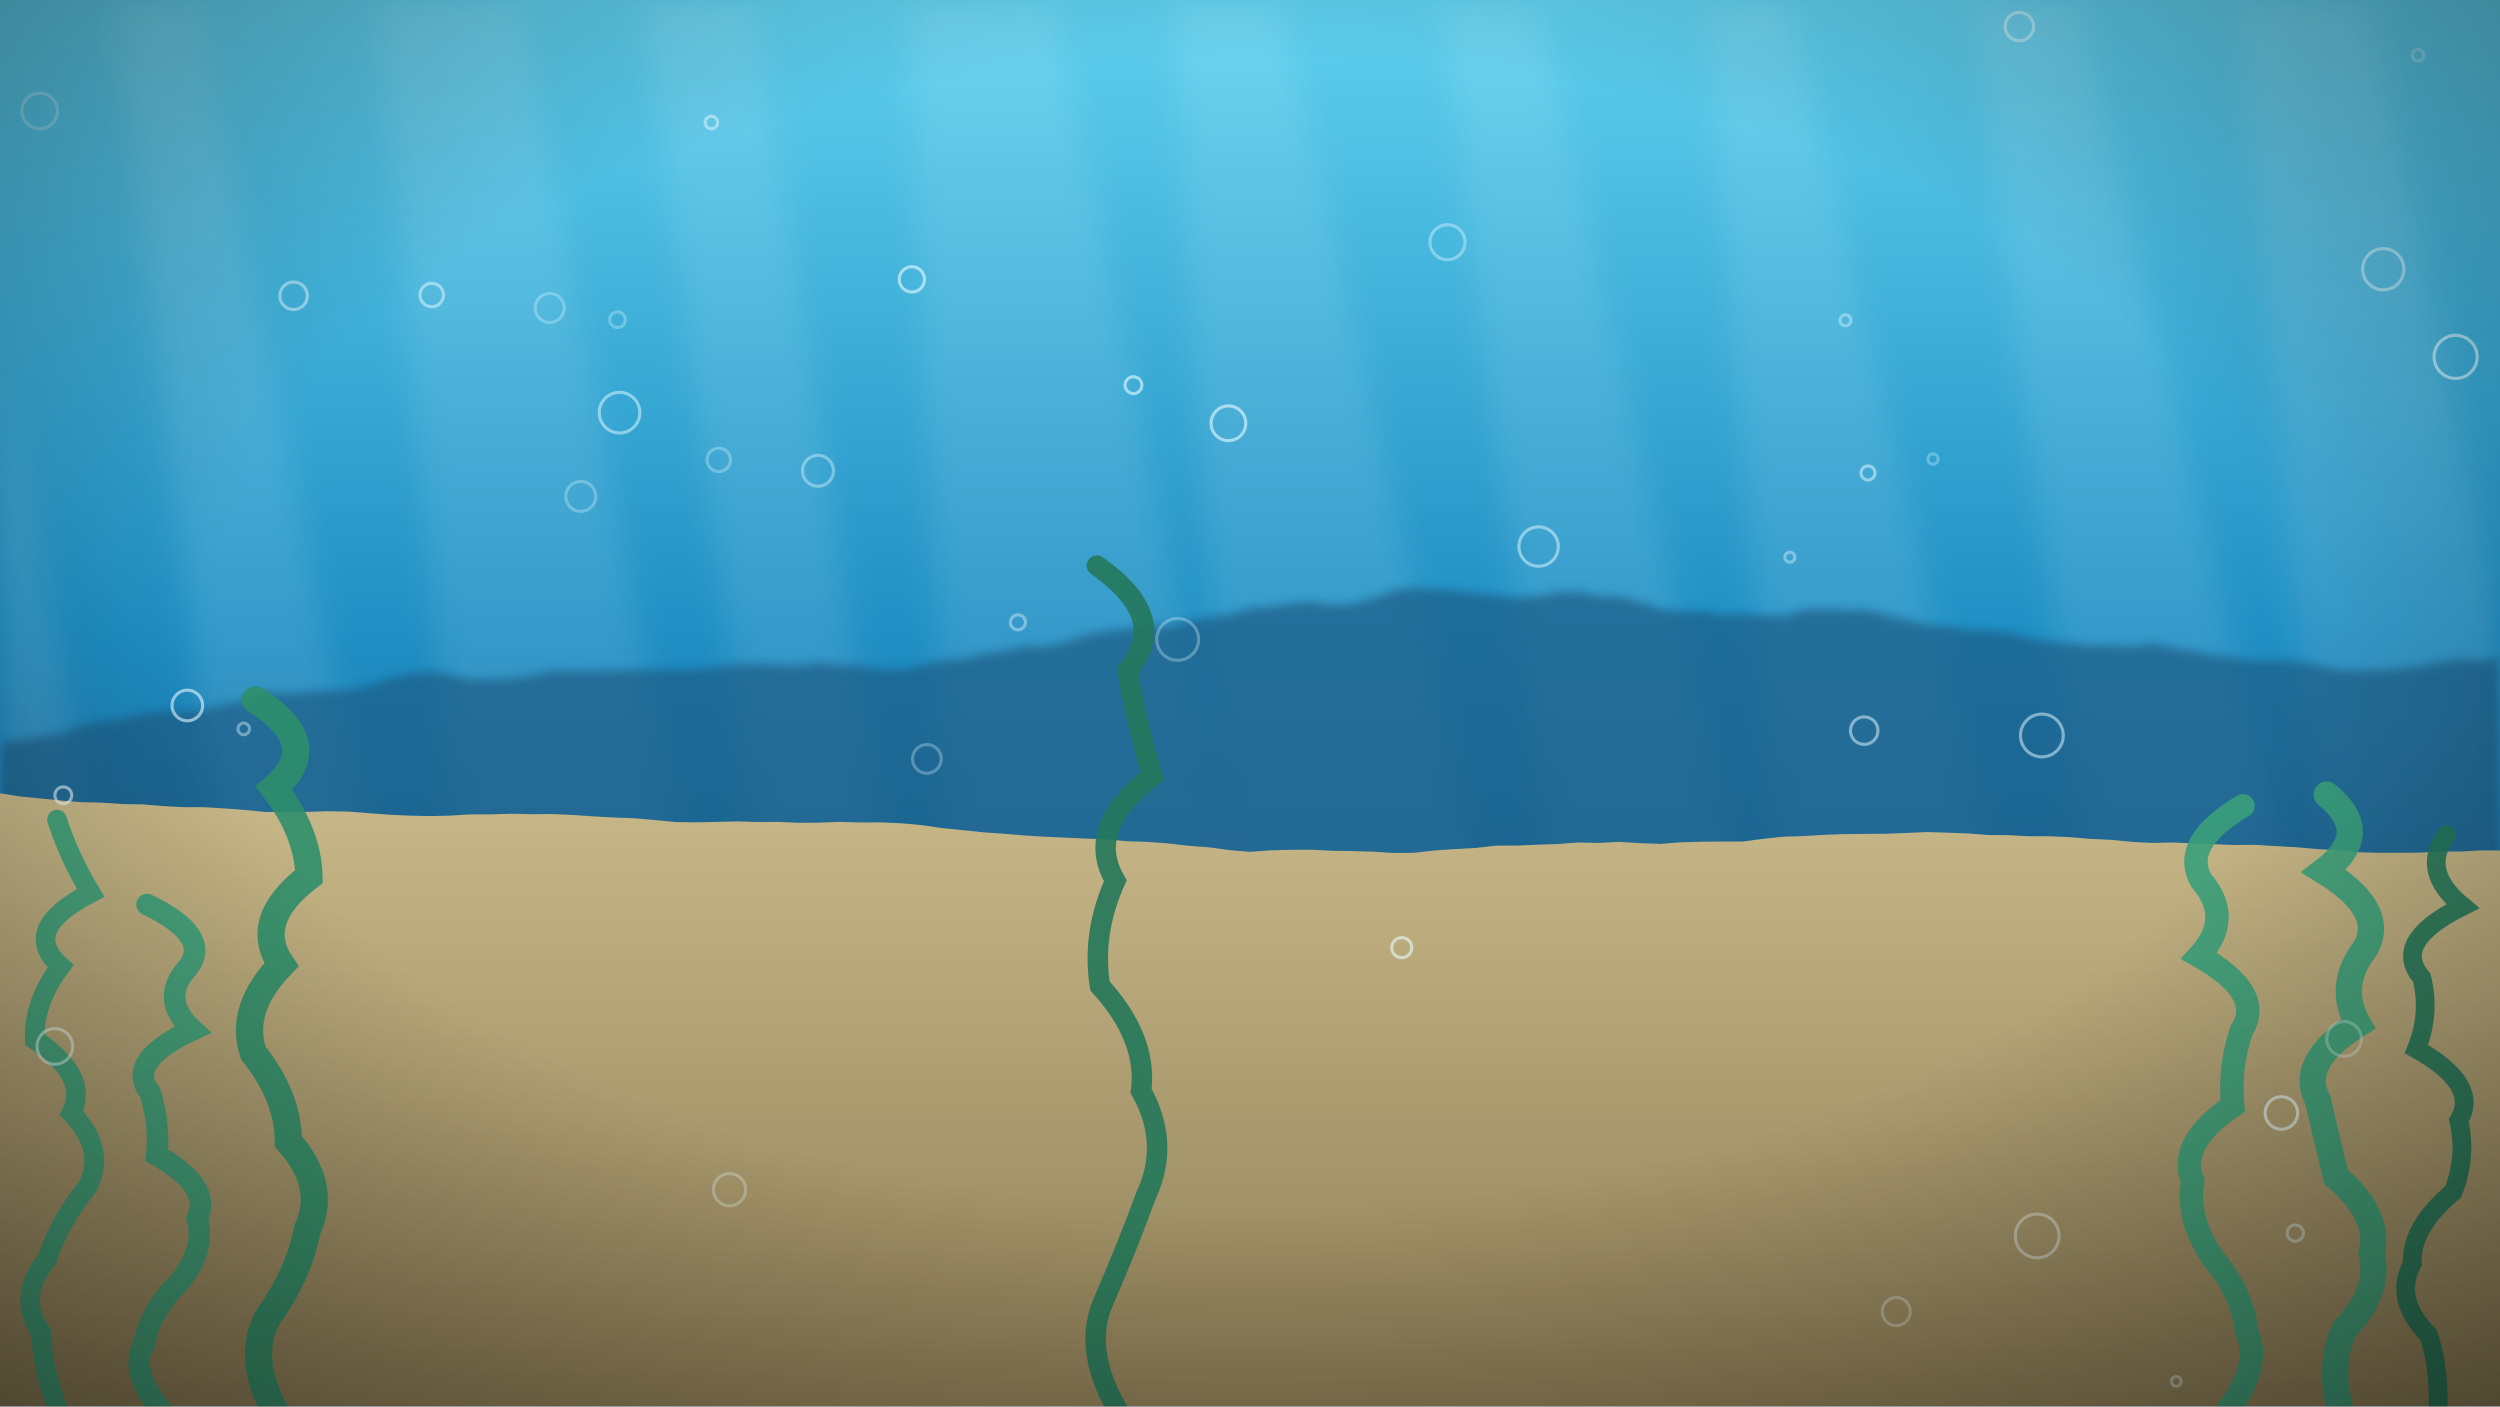
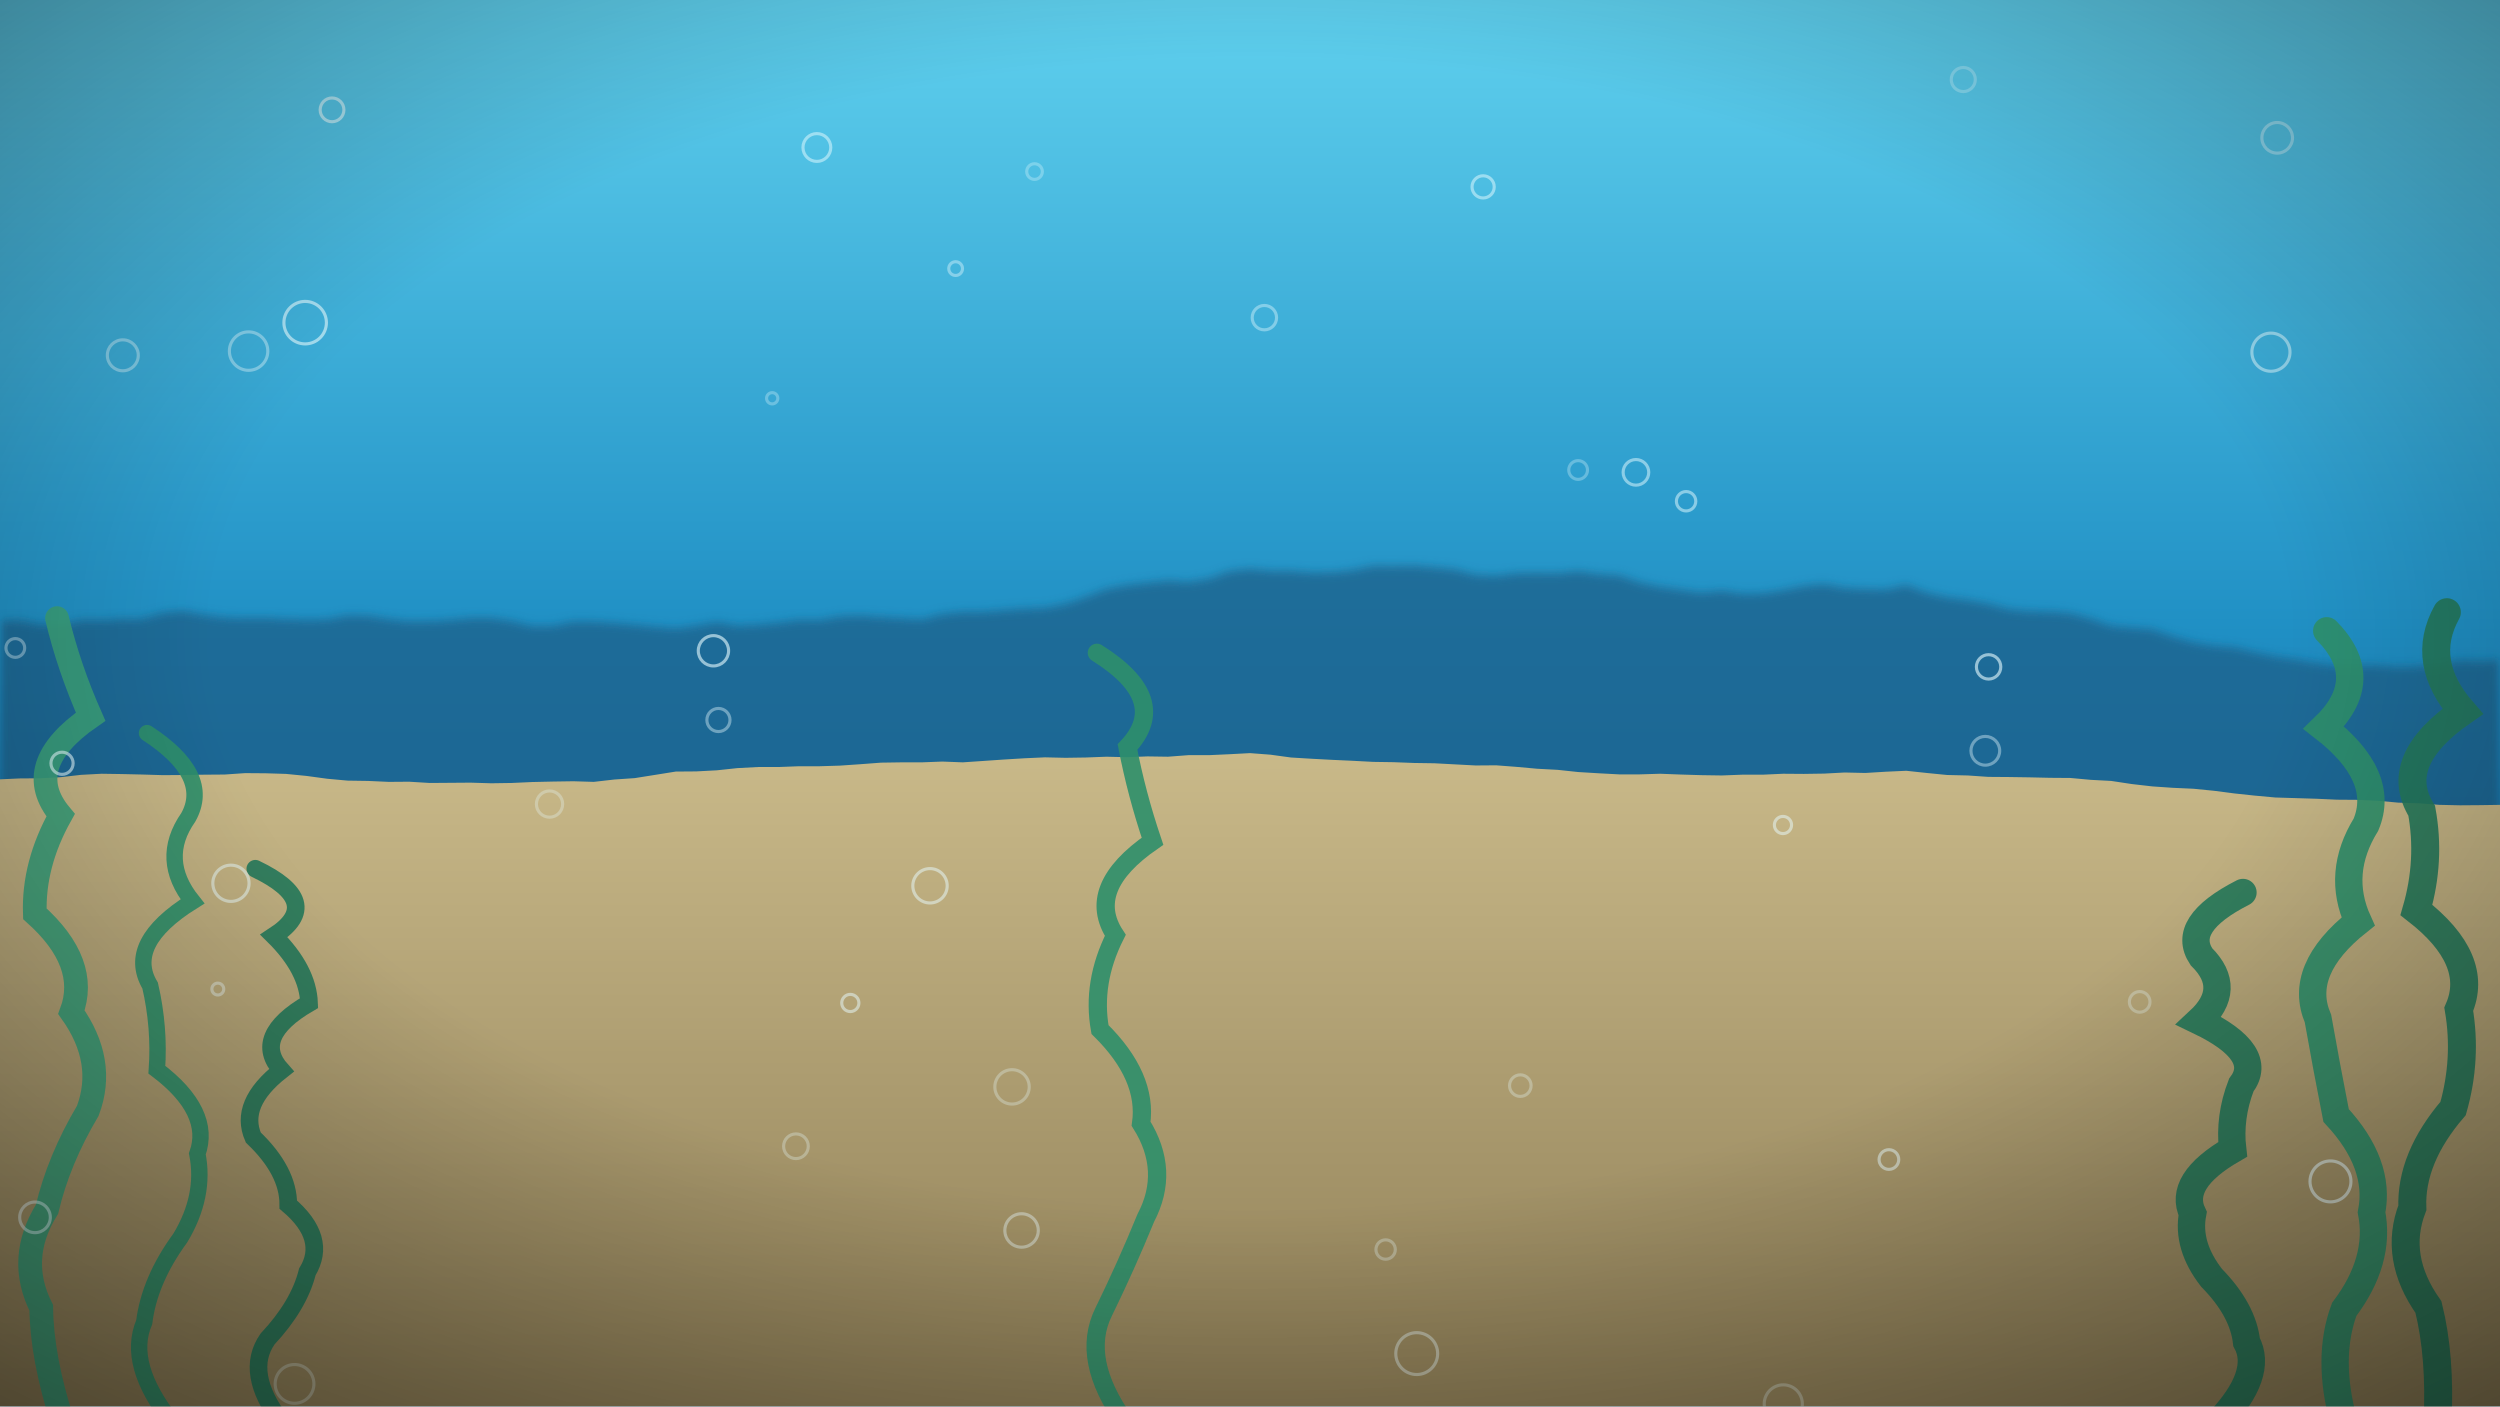
<svg xmlns="http://www.w3.org/2000/svg" viewBox="0 0 1600 900" preserveAspectRatio="xMidYMid slice">
  <defs>
    <linearGradient id="deep" x1="0" y1="0" x2="0" y2="1">
      <stop offset="0" stop-color="#5fd0ee" />
      <stop offset="0.45" stop-color="#1f8fc4" />
      <stop offset="1" stop-color="#0b3d72" />
    </linearGradient>
-     <filter id="rays" x="-20%" y="-20%" width="140%" height="140%">
-       <feGaussianBlur stdDeviation="10" />
-     </filter>
    <filter id="far" x="-20%" y="-20%" width="140%" height="140%">
      <feGaussianBlur stdDeviation="3" />
    </filter>
    <linearGradient id="seabed" x1="0" y1="0" x2="0" y2="1">
      <stop offset="0" stop-color="#c9b989" />
      <stop offset="1" stop-color="#8f7f57" />
    </linearGradient>
    <radialGradient id="vig" cx="50%" cy="45%" r="75%">
      <stop offset="0.55" stop-color="#000" stop-opacity="0" />
      <stop offset="1" stop-color="#000" stop-opacity="0.45" />
    </radialGradient>
  </defs>
  <rect width="1600" height="900" fill="url(#deep)" />
-   <g filter="url(#rays)">
-     <polygon points="-100,-20 -47.8,-20 130.3,900 -47,900" fill="#ffffff" opacity="0.1" />
-     <polygon points="70,-20 121.6,-20 307.3,900 184.1,900" fill="#ffffff" opacity="0.1" />
-     <polygon points="240,-20 328.4,-20 502.4,900 323.8,900" fill="#ffffff" opacity="0.1" />
-     <polygon points="410,-20 479.3,-20 620.4,900 529.7,900" fill="#ffffff" opacity="0.1" />
-     <polygon points="580,-20 669.2,-20 859.4,900 622.3,900" fill="#ffffff" opacity="0.1" />
-     <polygon points="750,-20 813.9,-20 1024,900 804.2,900" fill="#ffffff" opacity="0.1" />
-     <polygon points="920,-20 978.4,-20 1190,900 1034.1,900" fill="#ffffff" opacity="0.1" />
-     <polygon points="1090,-20 1139.7,-20 1356.4,900 1165.1,900" fill="#ffffff" opacity="0.1" />
-     <polygon points="1260,-20 1323.5,-20 1546.9,900 1378.9,900" fill="#ffffff" opacity="0.1" />
-     <polygon points="1430,-20 1511.3,-20 1704.7,900 1517.4,900" fill="#ffffff" opacity="0.1" />
-   </g>
-   <path d="M-40,900 L-40,478.3 L-26.9,477.9 L-13.8,476.4 L-0.6,475.7 L12.5,473.6 L25.6,471.6 L38.8,469.8 L51.9,464.1 L65,461.7 L78.1,460.2 L91.2,456.9 L104.4,455.4 L117.5,455.5 L130.6,454 L143.8,450.6 L156.9,448.4 L170,443 L183.1,443.9 L196.2,442.9 L209.4,442 L222.5,441.8 L235.6,439.1 L248.8,434 L261.9,431.5 L275,429.7 L288.1,431.7 L301.2,434.9 L314.4,434.8 L327.5,434.3 L340.6,432.2 L353.8,429.1 L366.9,429.8 L380,429.3 L393.1,429.2 L406.2,428.8 L419.4,428.4 L432.5,428.6 L445.6,428.6 L458.8,426.9 L471.9,425.3 L485,424.8 L498.1,425.7 L511.2,425.8 L524.4,424.1 L537.5,425.7 L550.6,426 L563.8,428.7 L576.9,428.5 L590,425.9 L603.1,422.7 L616.2,421.4 L629.4,418.6 L642.5,416.4 L655.6,413.6 L668.8,413.7 L681.9,411 L695,406.4 L708.1,403.9 L721.2,402.5 L734.4,400.3 L747.5,401.1 L760.6,397.3 L773.8,394.9 L786.9,393.4 L800,389 L813.1,388.3 L826.2,386 L839.4,385 L852.5,387.3 L865.6,386.4 L878.8,382.6 L891.9,378 L905,376.2 L918.1,377.2 L931.2,378.2 L944.4,379.8 L957.5,381.1 L970.6,382.3 L983.8,381.7 L996.9,379 L1010,378.8 L1023.1,381.4 L1036.2,381.8 L1049.4,385 L1062.5,389.6 L1075.6,391.1 L1088.8,391.1 L1101.9,393.5 L1115,393 L1128.1,393.8 L1141.2,394.1 L1154.4,390.2 L1167.5,389.7 L1180.6,390.5 L1193.8,390.2 L1206.9,393.3 L1220,396.7 L1233.1,399.6 L1246.2,401 L1259.4,403.2 L1272.5,403.4 L1285.6,404.7 L1298.8,408.7 L1311.9,410.5 L1325,411.8 L1338.1,413 L1351.2,413.2 L1364.4,413.9 L1377.5,411.8 L1390.6,414.6 L1403.8,416.7 L1416.9,419.2 L1430,420.9 L1443.1,422.9 L1456.2,423.1 L1469.4,423.1 L1482.5,425.3 L1495.6,428.6 L1508.8,429.4 L1521.9,428.9 L1535,427.9 L1548.1,426.4 L1561.2,424 L1574.4,422.2 L1587.5,422.7 L1600.6,421.6 L1613.8,420.4 L1626.9,417.8 L1640,415.7 L1640,900 Z" fill="#1a5d86" opacity=".7" filter="url(#far)" />
-   <path d="M-40,900 L-40,502.3 L-26.9,503.8 L-13.8,505.1 L-0.6,507.6 L12.5,509.7 L25.6,511 L38.8,512.3 L51.9,513.4 L65,513.7 L78.1,514.6 L91.2,514.8 L104.4,515.9 L117.5,516.6 L130.6,516.6 L143.8,517.4 L156.9,518.4 L170,519.7 L183.1,519.7 L196.2,519.6 L209.4,519.2 L222.5,519.4 L235.6,520.4 L248.8,521.4 L261.9,522 L275,522.3 L288.1,522 L301.2,521.2 L314.4,521.2 L327.5,520.8 L340.6,521.1 L353.8,521 L366.9,521.6 L380,522.5 L393.1,523.2 L406.2,523.7 L419.4,524.9 L432.5,526.1 L445.6,526.3 L458.8,526 L471.9,525.7 L485,526.1 L498.1,526 L511.2,526.6 L524.4,526.5 L537.5,526 L550.6,526.4 L563.8,526.3 L576.9,526.9 L590,528.1 L603.1,530 L616.2,531.3 L629.4,532.7 L642.5,533.6 L655.6,534.7 L668.8,535.5 L681.9,536.1 L695,536.7 L708.1,537.2 L721.2,538.4 L734.4,538.8 L747.5,539.8 L760.6,541.3 L773.8,542.3 L786.9,544.1 L800,545.2 L813.1,544.2 L826.2,543.9 L839.4,543.8 L852.5,544.5 L865.6,544.7 L878.8,545.1 L891.9,545.9 L905,545.8 L918.1,544.3 L931.2,543.4 L944.4,542.7 L957.5,541.2 L970.6,541.2 L983.8,540.6 L996.9,540.2 L1010,539.2 L1023.1,539.5 L1036.2,538.8 L1049.4,539.6 L1062.5,540.1 L1075.6,539.1 L1088.8,538.7 L1101.9,538.6 L1115,538.6 L1128.1,536.9 L1141.2,535.5 L1154.4,535.1 L1167.5,534.3 L1180.6,533.8 L1193.8,533.7 L1206.9,533.6 L1220,533.1 L1233.1,532.5 L1246.2,532.9 L1259.4,533.4 L1272.5,534.4 L1285.6,534.5 L1298.8,535.2 L1311.9,535.2 L1325,535.8 L1338.1,536.9 L1351.2,537.5 L1364.4,538.8 L1377.5,539.5 L1390.6,539.2 L1403.8,539.8 L1416.9,540.3 L1430,540.8 L1443.1,540.7 L1456.2,541.5 L1469.4,542.2 L1482.5,543.4 L1495.6,544.1 L1508.8,545.4 L1521.9,545.8 L1535,545.8 L1548.1,545.7 L1561.2,545 L1574.4,545 L1587.5,544.3 L1600.6,544.3 L1613.8,544.6 L1626.9,545.5 L1640,546.5 L1640,900 Z" fill="url(#seabed)" />
+   <path d="M-40,900 L-40,389.2 L-26.9,393.8 L-13.8,395.5 L-0.6,397.4 L12.5,397 L25.6,399.6 L38.8,399.9 L51.9,396.9 L65,397 L78.1,396.2 L91.2,396 L104.4,392.1 L117.5,391 L130.6,393.4 L143.8,395.2 L156.9,395.6 L170,395.5 L183.1,396.2 L196.2,396.6 L209.4,396.4 L222.5,393.9 L235.6,394.2 L248.8,396.3 L261.9,397.7 L275,397.6 L288.1,396.9 L301.2,395.6 L314.4,395.6 L327.5,397.5 L340.6,400.7 L353.8,400.6 L366.9,397.8 L380,397.9 L393.1,398.8 L406.2,399.9 L419.4,401.2 L432.5,402.3 L445.6,400.5 L458.8,398.1 L471.9,400.5 L485,399.8 L498.1,398.5 L511.2,396.8 L524.4,397 L537.5,394.6 L550.6,394.1 L563.8,395 L576.9,395.7 L590,396.5 L603.1,393 L616.2,391.7 L629.4,391.6 L642.5,390.6 L655.6,389.6 L668.8,389.1 L681.9,386.5 L695,382.1 L708.1,377 L721.2,374.5 L734.4,373 L747.5,371.7 L760.6,372.5 L773.8,370.4 L786.9,365.6 L800,364.2 L813.1,365.4 L826.2,365.5 L839.4,366.5 L852.5,366.3 L865.6,365 L878.8,362.2 L891.9,362.4 L905,362.1 L918.1,363.3 L931.2,364.5 L944.4,368 L957.5,368.5 L970.6,366.9 L983.8,366.8 L996.9,366.9 L1010,365.6 L1023.1,367.5 L1036.2,368.3 L1049.4,372.8 L1062.5,375.7 L1075.6,377.5 L1088.8,379.4 L1101.9,378.1 L1115,380 L1128.1,379.8 L1141.2,377.8 L1154.4,375.1 L1167.5,373.9 L1180.6,376.4 L1193.8,377.1 L1206.9,377.4 L1220,374.5 L1233.1,379.4 L1246.2,382.4 L1259.4,384.1 L1272.5,386.4 L1285.6,389.9 L1298.8,391.2 L1311.9,391.5 L1325,392.5 L1338.1,396 L1351.2,400.6 L1364.4,401.9 L1377.5,402.8 L1390.6,407.5 L1403.8,411.2 L1416.9,413.4 L1430,414.4 L1443.1,417.5 L1456.2,420.2 L1469.4,422 L1482.5,424.4 L1495.6,425.9 L1508.8,425.9 L1521.9,425.9 L1535,427 L1548.1,426.5 L1561.2,425.3 L1574.4,422.6 L1587.5,423.3 L1600.6,422.3 L1613.8,423.7 L1626.9,423.2 L1640,420.3 L1640,900 Z" fill="#1a5d86" opacity=".7" filter="url(#far)" />
+   <path d="M-40,900 L-40,502.9 L-26.9,501.2 L-13.8,499.9 L-0.6,498.8 L12.5,498.2 L25.6,498.1 L38.8,497.4 L51.9,495.9 L65,495.2 L78.1,495.4 L91.2,495.7 L104.4,496.1 L117.5,496 L130.6,495.8 L143.8,495.7 L156.9,494.8 L170,494.9 L183.1,495.3 L196.2,496.6 L209.4,498.4 L222.5,499.6 L235.6,499.8 L248.8,500.4 L261.9,500.3 L275,501.1 L288.1,501 L301.2,500.9 L314.4,501.3 L327.5,501.1 L340.6,500.5 L353.8,500.2 L366.9,500 L380,500.4 L393.1,498.9 L406.2,498 L419.4,495.9 L432.5,493.8 L445.6,493.7 L458.8,493 L471.9,491.6 L485,490.9 L498.1,490.9 L511.2,490.4 L524.4,490.4 L537.5,490 L550.6,489.1 L563.8,488.1 L576.9,487.9 L590,487.9 L603.1,487.4 L616.2,487.9 L629.4,487 L642.5,486.1 L655.6,485.3 L668.8,484.7 L681.9,485 L695,484.8 L708.1,484.3 L721.2,484.6 L734.4,484.1 L747.5,484.3 L760.6,483.3 L773.8,483.3 L786.9,482.7 L800,482 L813.1,483 L826.2,484.8 L839.4,485.6 L852.5,486.3 L865.6,486.9 L878.8,487.6 L891.9,487.8 L905,488.3 L918.1,488.5 L931.2,489.2 L944.4,489.9 L957.5,489.8 L970.6,490.8 L983.8,492 L996.9,492.7 L1010,494.1 L1023.1,494.9 L1036.2,495.6 L1049.4,495.6 L1062.5,495.2 L1075.6,495.7 L1088.8,496.1 L1101.9,496.3 L1115,495.8 L1128.1,495.8 L1141.2,495.2 L1154.4,495.3 L1167.5,495.1 L1180.6,494.4 L1193.8,494.7 L1206.9,493.9 L1220,493.3 L1233.1,494.7 L1246.2,496 L1259.4,496.3 L1272.5,497.2 L1285.6,497.3 L1298.8,497.5 L1311.9,497.8 L1325,497.9 L1338.1,499.1 L1351.2,499.8 L1364.4,501.8 L1377.5,503.3 L1390.6,504.2 L1403.8,504.8 L1416.9,506.1 L1430,507.8 L1443.1,509.2 L1456.2,510.4 L1469.4,510.8 L1482.5,511.2 L1495.6,511.8 L1508.8,511.9 L1521.9,512.5 L1535,513.7 L1548.1,514.1 L1561.2,515.1 L1574.4,515.4 L1587.5,515.3 L1600.6,515.1 L1613.8,514.4 L1626.9,514.3 L1640,514.8 L1640,900 Z" fill="url(#seabed)" />
  <g>
-     <path d="M40,910 Q26.7,876.5 26.4,853.1 Q10.5,829.6 30.1,806.1 Q37.5,782.7 56.2,759.2 Q68.1,735.8 45.7,712.3 Q57.5,688.8 22.3,665.4 Q21.2,641.9 38.8,618.4 Q12.4,595 58,571.5 Q44,548.1 36.5,524.6" fill="none" stroke="#3aa07a" stroke-width="12.6" stroke-linecap="round" opacity=".9" />
-     <path d="M110,910 Q80.8,879.9 92.3,859.9 Q95.7,839.8 115.4,819.7 Q131.6,799.6 126.3,779.6 Q135.9,759.5 100.4,739.4 Q102.3,719.4 96.1,699.3 Q80,679.2 123.2,659.1 Q101.7,639.1 120.5,619 Q135.6,598.9 94.1,578.9" fill="none" stroke="#3aa07a" stroke-width="13.8" stroke-linecap="round" opacity=".9" />
-     <path d="M180,910 Q156.3,871.7 171.2,843.5 Q191.3,815.2 196.7,787 Q209.8,758.7 184.5,730.5 Q184.6,702.2 162.1,673.9 Q152.7,645.7 180.1,617.4 Q160.8,589.2 197.8,560.9 Q197,532.6 175.3,504.4 Q208.3,476.1 163.4,447.9" fill="none" stroke="#2e8f6a" stroke-width="17.4" stroke-linecap="round" opacity=".9" />
-     <path d="M1420,910 Q1448.9,876 1437.8,852 Q1435.5,827.9 1415.4,803.9 Q1399.4,779.9 1403.3,755.9 Q1393.5,731.9 1428.9,707.8 Q1426.5,683.8 1434.4,659.8 Q1450,635.8 1407.4,611.8 Q1429.6,587.7 1408.9,563.7 Q1395.2,539.7 1435.5,515.7" fill="none" stroke="#3aa07a" stroke-width="15" stroke-linecap="round" opacity=".9" />
-     <path d="M1500,910 Q1488.8,875.5 1500.3,851.1 Q1523.8,826.6 1517.8,802.1 Q1523.9,777.7 1495.1,753.2 Q1489,728.8 1483.5,704.3 Q1470.2,679.8 1509.2,655.4 Q1495.1,630.9 1514.2,606.4 Q1527.2,582 1487.2,557.5 Q1519.5,533.1 1489.1,508.6" fill="none" stroke="#3aa07a" stroke-width="16.8" stroke-linecap="round" opacity=".9" />
-     <path d="M1560,910 Q1562.1,877.1 1554.2,854.3 Q1531.7,831.4 1543.9,808.6 Q1542.7,785.7 1570,762.8 Q1579,740 1573.6,717.1 Q1587.4,694.3 1546.5,671.4 Q1555.7,648.5 1549.9,625.7 Q1530.2,602.8 1576.1,580 Q1548.4,557.1 1566,534.2" fill="none" stroke="#24785a" stroke-width="12" stroke-linecap="round" opacity=".9" />
-     <path d="M720,910 Q691.4,866.4 706.3,832.7 Q721,799.1 733.3,765.5 Q749.2,731.9 730.3,698.2 Q734.6,664.6 704,631 Q698.6,597.4 713.8,563.7 Q694,530.1 737.6,496.5 Q727.4,462.9 721.6,429.2 Q750,395.6 702,362" fill="none" stroke="#24785a" stroke-width="13.1" stroke-linecap="round" opacity=".9" />
+     <path d="M40,910 Q26.7,868.5 26.4,837 Q10.5,805.4 30.1,773.9 Q37.5,742.4 56.2,710.9 Q68.1,679.3 45.7,647.8 Q57.5,616.3 22.3,584.8 Q21.2,553.2 38.8,521.7 Q12.4,490.2 58,458.7 Q44,427.1 36.5,395.6" fill="none" stroke="#3aa07a" stroke-width="15.2" stroke-linecap="round" opacity=".9" />
+     <path d="M110,910 Q80.8,873.1 92.3,846.2 Q95.7,819.2 115.4,792.3 Q131.6,765.4 126.3,738.5 Q135.9,711.5 100.4,684.6 Q102.3,657.7 96.1,630.8 Q80,603.9 123.2,576.9 Q101.7,550 120.5,523.1 Q135.6,496.2 94.1,469.2" fill="none" stroke="#2e8f6a" stroke-width="10.5" stroke-linecap="round" opacity=".9" />
+     <path d="M180,910 Q156.3,878.5 171.2,857 Q191.3,835.5 196.7,814 Q209.8,792.5 184.5,771 Q184.6,749.5 162.1,728 Q152.7,706.5 180.1,685 Q160.8,663.5 197.8,642 Q197,620.5 175.3,599 Q208.3,577.5 163.4,556" fill="none" stroke="#24785a" stroke-width="11.3" stroke-linecap="round" opacity=".9" />
+     <path d="M1420,910 Q1448.9,879.4 1437.8,858.9 Q1435.5,838.3 1415.4,817.8 Q1399.4,797.2 1403.3,776.7 Q1393.5,756.1 1428.9,735.6 Q1426.5,715 1434.4,694.5 Q1450,673.9 1407.4,653.4 Q1429.6,632.8 1408.9,612.3 Q1395.2,591.7 1435.5,571.2" fill="none" stroke="#24785a" stroke-width="17.5" stroke-linecap="round" opacity=".9" />
+     <path d="M1500,910 Q1488.8,869 1500.3,838 Q1523.8,806.9 1517.8,775.9 Q1523.9,744.9 1495.1,713.9 Q1489,682.9 1483.5,651.9 Q1470.2,620.8 1509.2,589.8 Q1495.1,558.8 1514.2,527.8 Q1527.2,496.8 1487.2,465.7 Q1519.5,434.7 1489.1,403.7" fill="none" stroke="#2e8f6a" stroke-width="17.5" stroke-linecap="round" opacity=".9" />
+     <path d="M1560,910 Q1562.1,868.2 1554.2,836.5 Q1531.7,804.7 1543.9,773 Q1542.7,741.2 1570,709.4 Q1579,677.7 1573.6,645.9 Q1587.4,614.2 1546.5,582.4 Q1555.7,550.6 1549.9,518.9 Q1530.2,487.1 1576.1,455.3 Q1548.4,423.6 1566,391.8" fill="none" stroke="#24785a" stroke-width="17.9" stroke-linecap="round" opacity=".9" />
+     <path d="M720,910 Q691.4,869.9 706.3,839.7 Q721,809.6 733.3,779.5 Q749.2,749.3 730.3,719.2 Q734.6,689 704,658.9 Q698.6,628.8 713.8,598.6 Q694,568.5 737.6,538.4 Q727.4,508.2 721.6,478.1 Q750,447.9 702,417.8" fill="none" stroke="#2e8f6a" stroke-width="11.7" stroke-linecap="round" opacity=".9" />
  </g>
  <g>
-     <circle cx="1145.5" cy="356.6" r="3.2" fill="none" stroke="#e8fbff" stroke-width="2" opacity="0.4" />
-     <circle cx="276.3" cy="188.8" r="7.5" fill="none" stroke="#e8fbff" stroke-width="2" opacity="0.5" />
-     <circle cx="351.8" cy="197.1" r="9.3" fill="none" stroke="#e8fbff" stroke-width="2" opacity="0.3" />
-     <circle cx="897.1" cy="606.5" r="6.4" fill="none" stroke="#e8fbff" stroke-width="2" opacity="0.6" />
-     <circle cx="1547.5" cy="35.3" r="3.7" fill="none" stroke="#e8fbff" stroke-width="2" opacity="0.3" />
-     <circle cx="786.2" cy="270.9" r="11.1" fill="none" stroke="#e8fbff" stroke-width="2" opacity="0.6" />
-     <circle cx="725.4" cy="246.5" r="5.4" fill="none" stroke="#e8fbff" stroke-width="2" opacity="0.6" />
-     <circle cx="1303.8" cy="791" r="14" fill="none" stroke="#e8fbff" stroke-width="2" opacity="0.4" />
-     <circle cx="1195.5" cy="302.7" r="4.5" fill="none" stroke="#e8fbff" stroke-width="2" opacity="0.5" />
-     <circle cx="593.2" cy="485.7" r="9.2" fill="none" stroke="#e8fbff" stroke-width="2" opacity="0.3" />
-     <circle cx="35.1" cy="669.7" r="11.4" fill="none" stroke="#e8fbff" stroke-width="2" opacity="0.5" />
-     <circle cx="523.5" cy="301.3" r="9.9" fill="none" stroke="#e8fbff" stroke-width="2" opacity="0.4" />
-     <circle cx="1193.1" cy="467.6" r="8.8" fill="none" stroke="#e8fbff" stroke-width="2" opacity="0.5" />
-     <circle cx="187.9" cy="189.3" r="8.8" fill="none" stroke="#e8fbff" stroke-width="2" opacity="0.5" />
-     <circle cx="1469" cy="789.2" r="5.2" fill="none" stroke="#e8fbff" stroke-width="2" opacity="0.4" />
-     <circle cx="395.2" cy="204.6" r="5" fill="none" stroke="#e8fbff" stroke-width="2" opacity="0.3" />
-     <circle cx="1306.8" cy="470.7" r="13.7" fill="none" stroke="#e8fbff" stroke-width="2" opacity="0.5" />
-     <circle cx="1213.6" cy="839.4" r="9" fill="none" stroke="#e8fbff" stroke-width="2" opacity="0.3" />
-     <circle cx="651.5" cy="398.3" r="4.8" fill="none" stroke="#e8fbff" stroke-width="2" opacity="0.4" />
-     <circle cx="1237.1" cy="293.8" r="3.3" fill="none" stroke="#e8fbff" stroke-width="2" opacity="0.3" />
-     <circle cx="583.6" cy="178.8" r="8.1" fill="none" stroke="#e8fbff" stroke-width="2" opacity="0.6" />
-     <circle cx="371.7" cy="317.7" r="9.6" fill="none" stroke="#e8fbff" stroke-width="2" opacity="0.3" />
-     <circle cx="1392.8" cy="884.1" r="3.1" fill="none" stroke="#e8fbff" stroke-width="2" opacity="0.4" />
-     <circle cx="1292.4" cy="17" r="9.1" fill="none" stroke="#e8fbff" stroke-width="2" opacity="0.5" />
-     <circle cx="1525.3" cy="172.3" r="13.2" fill="none" stroke="#e8fbff" stroke-width="2" opacity="0.5" />
-     <circle cx="1181.1" cy="205" r="3.5" fill="none" stroke="#e8fbff" stroke-width="2" opacity="0.4" />
-     <circle cx="1571.6" cy="228.4" r="13.8" fill="none" stroke="#e8fbff" stroke-width="2" opacity="0.6" />
-     <circle cx="753.7" cy="409.2" r="13.4" fill="none" stroke="#e8fbff" stroke-width="2" opacity="0.3" />
-     <circle cx="926.4" cy="155" r="11.2" fill="none" stroke="#e8fbff" stroke-width="2" opacity="0.4" />
-     <circle cx="984.7" cy="349.8" r="12.6" fill="none" stroke="#e8fbff" stroke-width="2" opacity="0.5" />
-     <circle cx="40.5" cy="509" r="5.4" fill="none" stroke="#e8fbff" stroke-width="2" opacity="0.6" />
-     <circle cx="1460.1" cy="712.3" r="10.4" fill="none" stroke="#e8fbff" stroke-width="2" opacity="0.6" />
-     <circle cx="396.5" cy="264.1" r="13" fill="none" stroke="#e8fbff" stroke-width="2" opacity="0.5" />
-     <circle cx="466.9" cy="761.4" r="10.3" fill="none" stroke="#e8fbff" stroke-width="2" opacity="0.3" />
-     <circle cx="1500.2" cy="664.9" r="11.1" fill="none" stroke="#e8fbff" stroke-width="2" opacity="0.3" />
-     <circle cx="25.4" cy="71" r="11.4" fill="none" stroke="#e8fbff" stroke-width="2" opacity="0.3" />
-     <circle cx="460" cy="294.3" r="7.5" fill="none" stroke="#e8fbff" stroke-width="2" opacity="0.3" />
-     <circle cx="156" cy="466.5" r="3.7" fill="none" stroke="#e8fbff" stroke-width="2" opacity="0.4" />
-     <circle cx="455.3" cy="78.4" r="4" fill="none" stroke="#e8fbff" stroke-width="2" opacity="0.5" />
-     <circle cx="119.9" cy="451.5" r="9.8" fill="none" stroke="#e8fbff" stroke-width="2" opacity="0.6" />
+     <circle cx="147.8" cy="565.3" r="11.6" fill="none" stroke="#e8fbff" stroke-width="2" opacity="0.5" />
+     <circle cx="494.2" cy="254.9" r="3.6" fill="none" stroke="#e8fbff" stroke-width="2" opacity="0.3" />
+     <circle cx="522.8" cy="94.4" r="8.9" fill="none" stroke="#e8fbff" stroke-width="2" opacity="0.5" />
+     <circle cx="456.6" cy="416.5" r="9.7" fill="none" stroke="#e8fbff" stroke-width="2" opacity="0.6" />
+     <circle cx="159.1" cy="224.7" r="12.3" fill="none" stroke="#e8fbff" stroke-width="2" opacity="0.4" />
+     <circle cx="1369.4" cy="641.2" r="6.6" fill="none" stroke="#e8fbff" stroke-width="2" opacity="0.3" />
+     <circle cx="1141.3" cy="898.5" r="12.2" fill="none" stroke="#e8fbff" stroke-width="2" opacity="0.3" />
+     <circle cx="78.6" cy="227.4" r="9.9" fill="none" stroke="#e8fbff" stroke-width="2" opacity="0.4" />
+     <circle cx="886.8" cy="799.7" r="6.2" fill="none" stroke="#e8fbff" stroke-width="2" opacity="0.3" />
+     <circle cx="1453.4" cy="225.4" r="12.2" fill="none" stroke="#e8fbff" stroke-width="2" opacity="0.5" />
+     <circle cx="1047" cy="302.3" r="8.2" fill="none" stroke="#e8fbff" stroke-width="2" opacity="0.5" />
+     <circle cx="949.2" cy="119.6" r="7.1" fill="none" stroke="#e8fbff" stroke-width="2" opacity="0.5" />
+     <circle cx="188.5" cy="885.7" r="12.4" fill="none" stroke="#e8fbff" stroke-width="2" opacity="0.3" />
+     <circle cx="653.8" cy="787.5" r="10.7" fill="none" stroke="#e8fbff" stroke-width="2" opacity="0.4" />
+     <circle cx="22.4" cy="779.1" r="9.8" fill="none" stroke="#e8fbff" stroke-width="2" opacity="0.5" />
+     <circle cx="1079.1" cy="320.8" r="6.2" fill="none" stroke="#e8fbff" stroke-width="2" opacity="0.5" />
+     <circle cx="212.5" cy="70.3" r="7.6" fill="none" stroke="#e8fbff" stroke-width="2" opacity="0.6" />
+     <circle cx="1208.9" cy="742.1" r="6.3" fill="none" stroke="#e8fbff" stroke-width="2" opacity="0.5" />
+     <circle cx="544.2" cy="641.9" r="5.5" fill="none" stroke="#e8fbff" stroke-width="2" opacity="0.5" />
+     <circle cx="195.3" cy="206.5" r="13.6" fill="none" stroke="#e8fbff" stroke-width="2" opacity="0.6" />
+     <circle cx="1457.4" cy="88.2" r="9.8" fill="none" stroke="#e8fbff" stroke-width="2" opacity="0.4" />
+     <circle cx="662.1" cy="109.8" r="5" fill="none" stroke="#e8fbff" stroke-width="2" opacity="0.3" />
+     <circle cx="595.2" cy="566.9" r="11" fill="none" stroke="#e8fbff" stroke-width="2" opacity="0.5" />
+     <circle cx="1272.7" cy="426.8" r="7.8" fill="none" stroke="#e8fbff" stroke-width="2" opacity="0.6" />
+     <circle cx="459.8" cy="460.8" r="7.4" fill="none" stroke="#e8fbff" stroke-width="2" opacity="0.4" />
+     <circle cx="509.4" cy="733.6" r="7.9" fill="none" stroke="#e8fbff" stroke-width="2" opacity="0.3" />
+     <circle cx="139.4" cy="633" r="3.8" fill="none" stroke="#e8fbff" stroke-width="2" opacity="0.4" />
+     <circle cx="906.7" cy="866.3" r="13.4" fill="none" stroke="#e8fbff" stroke-width="2" opacity="0.4" />
+     <circle cx="1491.5" cy="756.1" r="13.1" fill="none" stroke="#e8fbff" stroke-width="2" opacity="0.6" />
+     <circle cx="1270.6" cy="480.5" r="9.2" fill="none" stroke="#e8fbff" stroke-width="2" opacity="0.4" />
+     <circle cx="611.6" cy="171.9" r="4.4" fill="none" stroke="#e8fbff" stroke-width="2" opacity="0.4" />
+     <circle cx="9.8" cy="414.7" r="6" fill="none" stroke="#e8fbff" stroke-width="2" opacity="0.4" />
+     <circle cx="1010" cy="300.8" r="6" fill="none" stroke="#e8fbff" stroke-width="2" opacity="0.3" />
+     <circle cx="809.2" cy="203.3" r="7.8" fill="none" stroke="#e8fbff" stroke-width="2" opacity="0.4" />
+     <circle cx="1256.5" cy="50.9" r="7.7" fill="none" stroke="#e8fbff" stroke-width="2" opacity="0.3" />
+     <circle cx="973" cy="694.8" r="6.9" fill="none" stroke="#e8fbff" stroke-width="2" opacity="0.3" />
+     <circle cx="39.7" cy="488.5" r="7.1" fill="none" stroke="#e8fbff" stroke-width="2" opacity="0.6" />
+     <circle cx="1141.1" cy="528" r="5.5" fill="none" stroke="#e8fbff" stroke-width="2" opacity="0.5" />
+     <circle cx="351.7" cy="514.6" r="8.4" fill="none" stroke="#e8fbff" stroke-width="2" opacity="0.3" />
+     <circle cx="647.7" cy="695.6" r="11" fill="none" stroke="#e8fbff" stroke-width="2" opacity="0.3" />
  </g>
  <rect width="1600" height="900" fill="url(#vig)" />
</svg>
